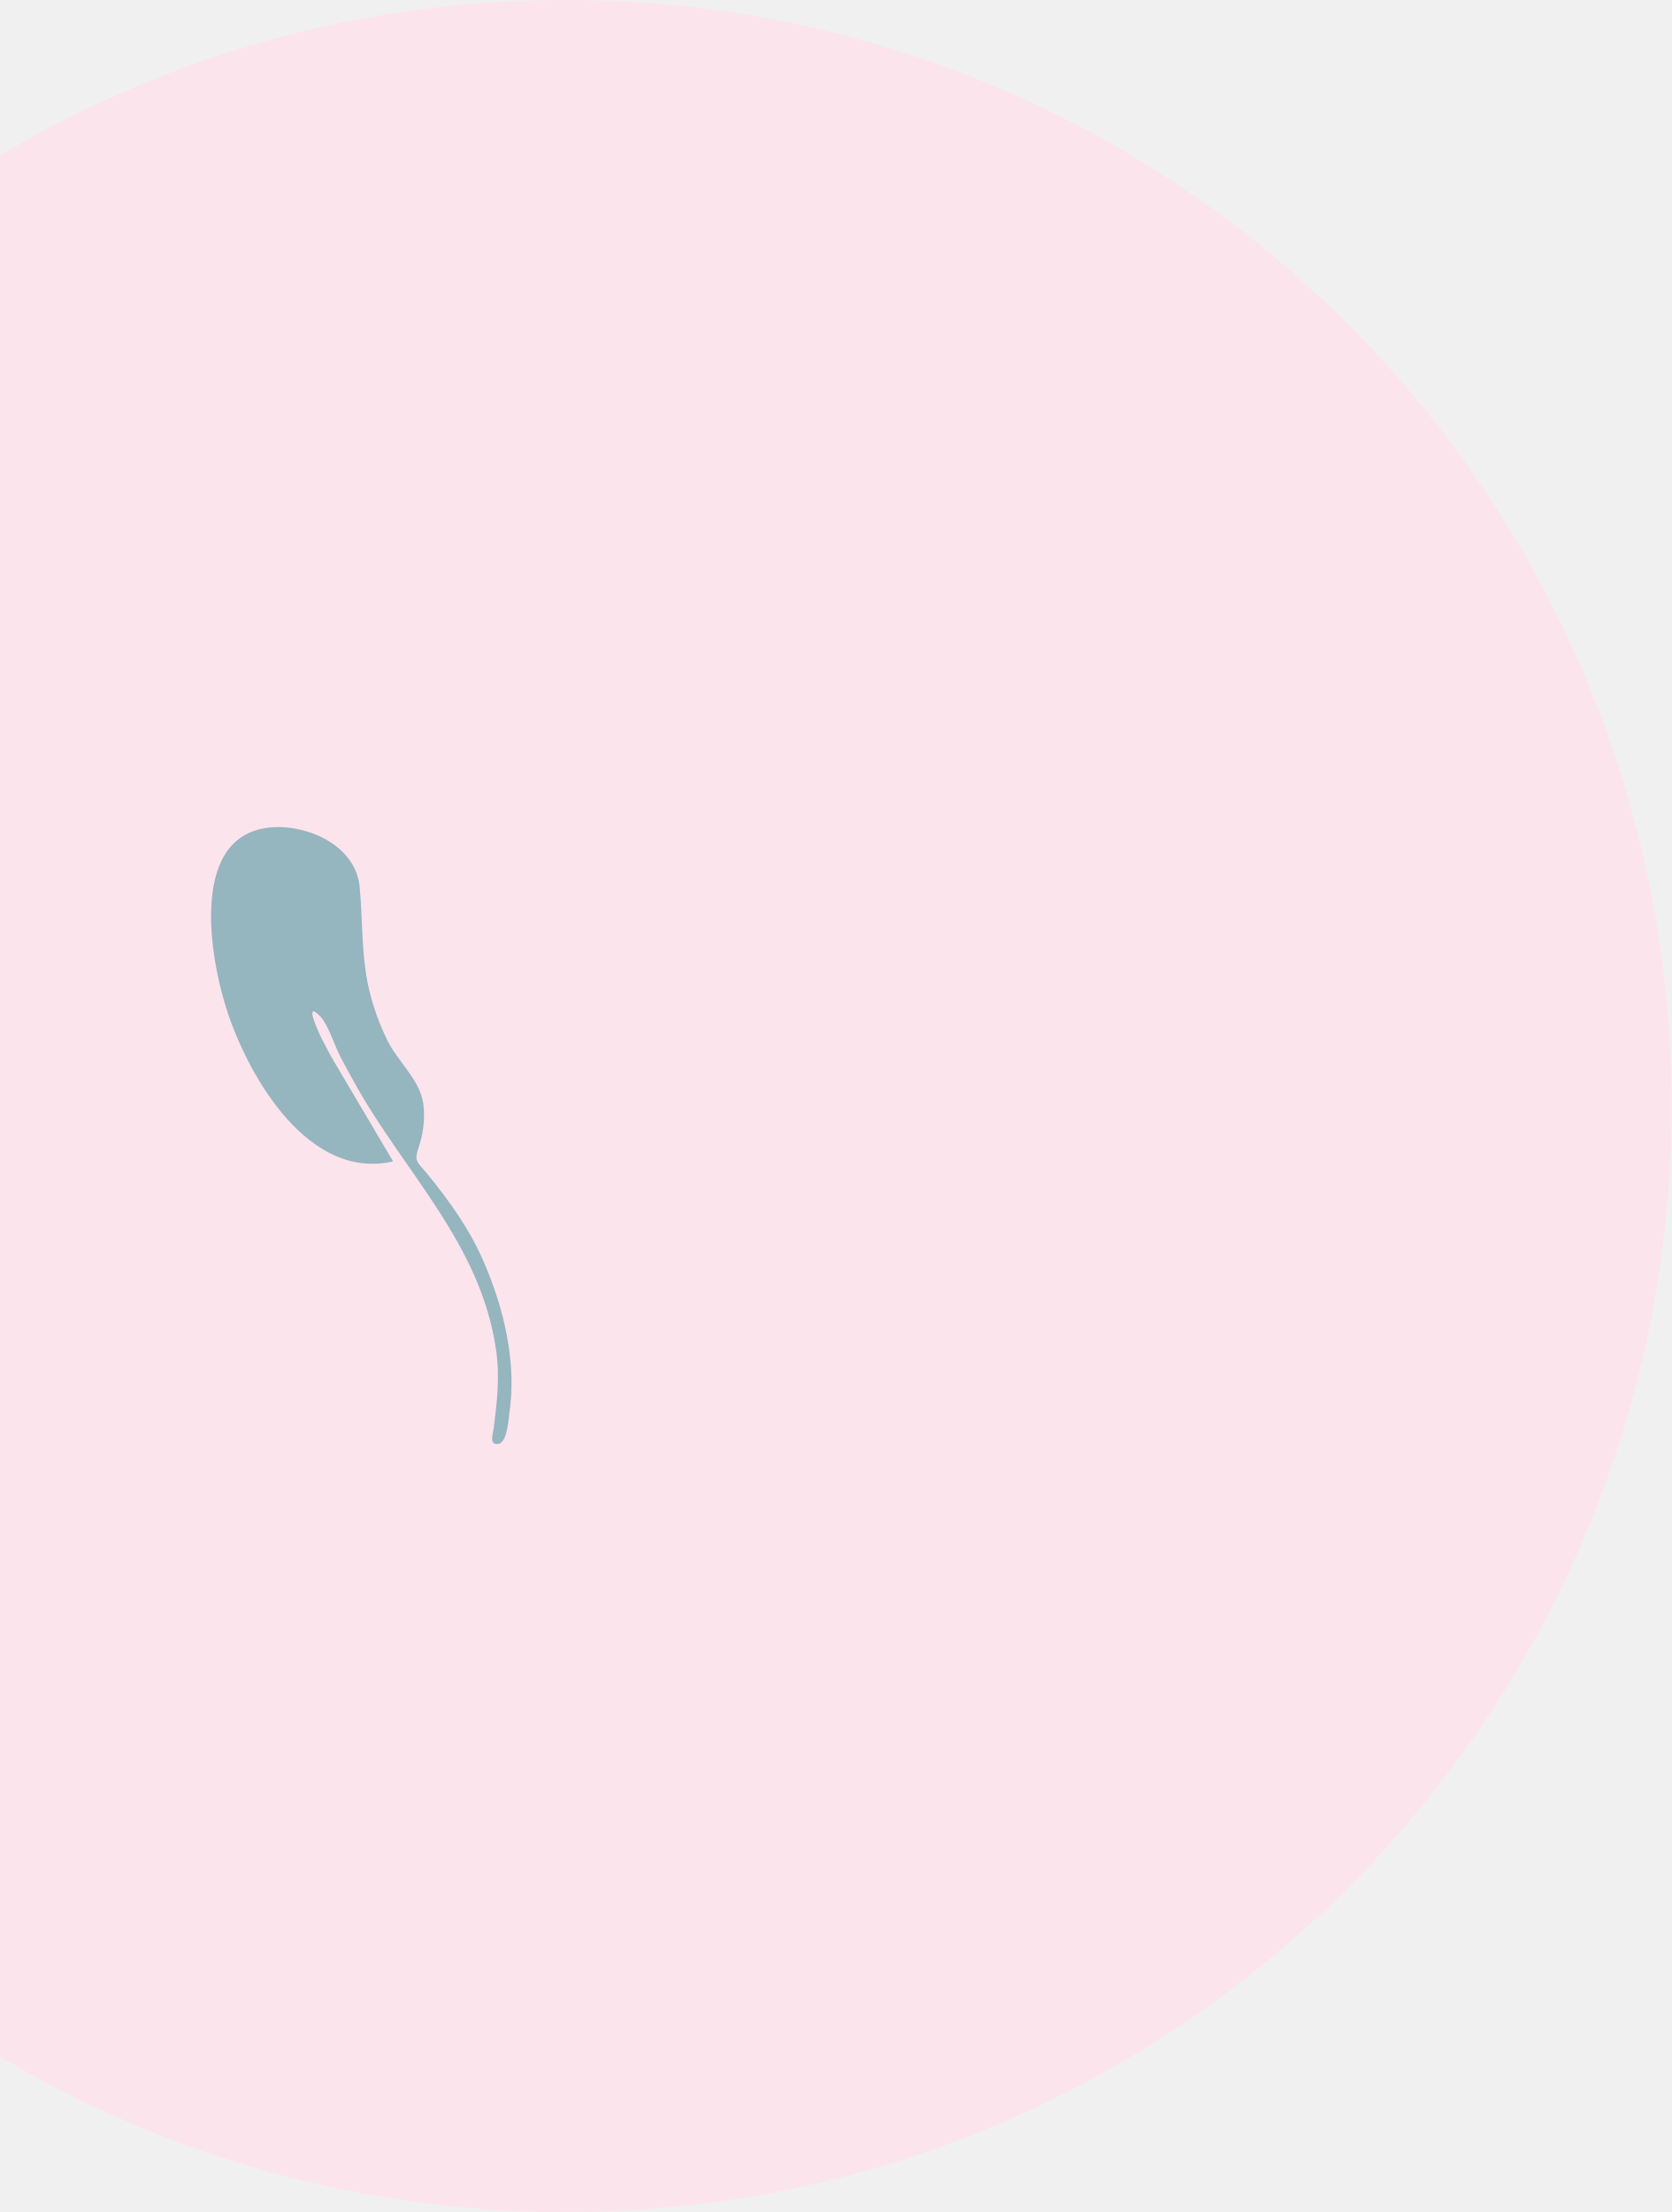
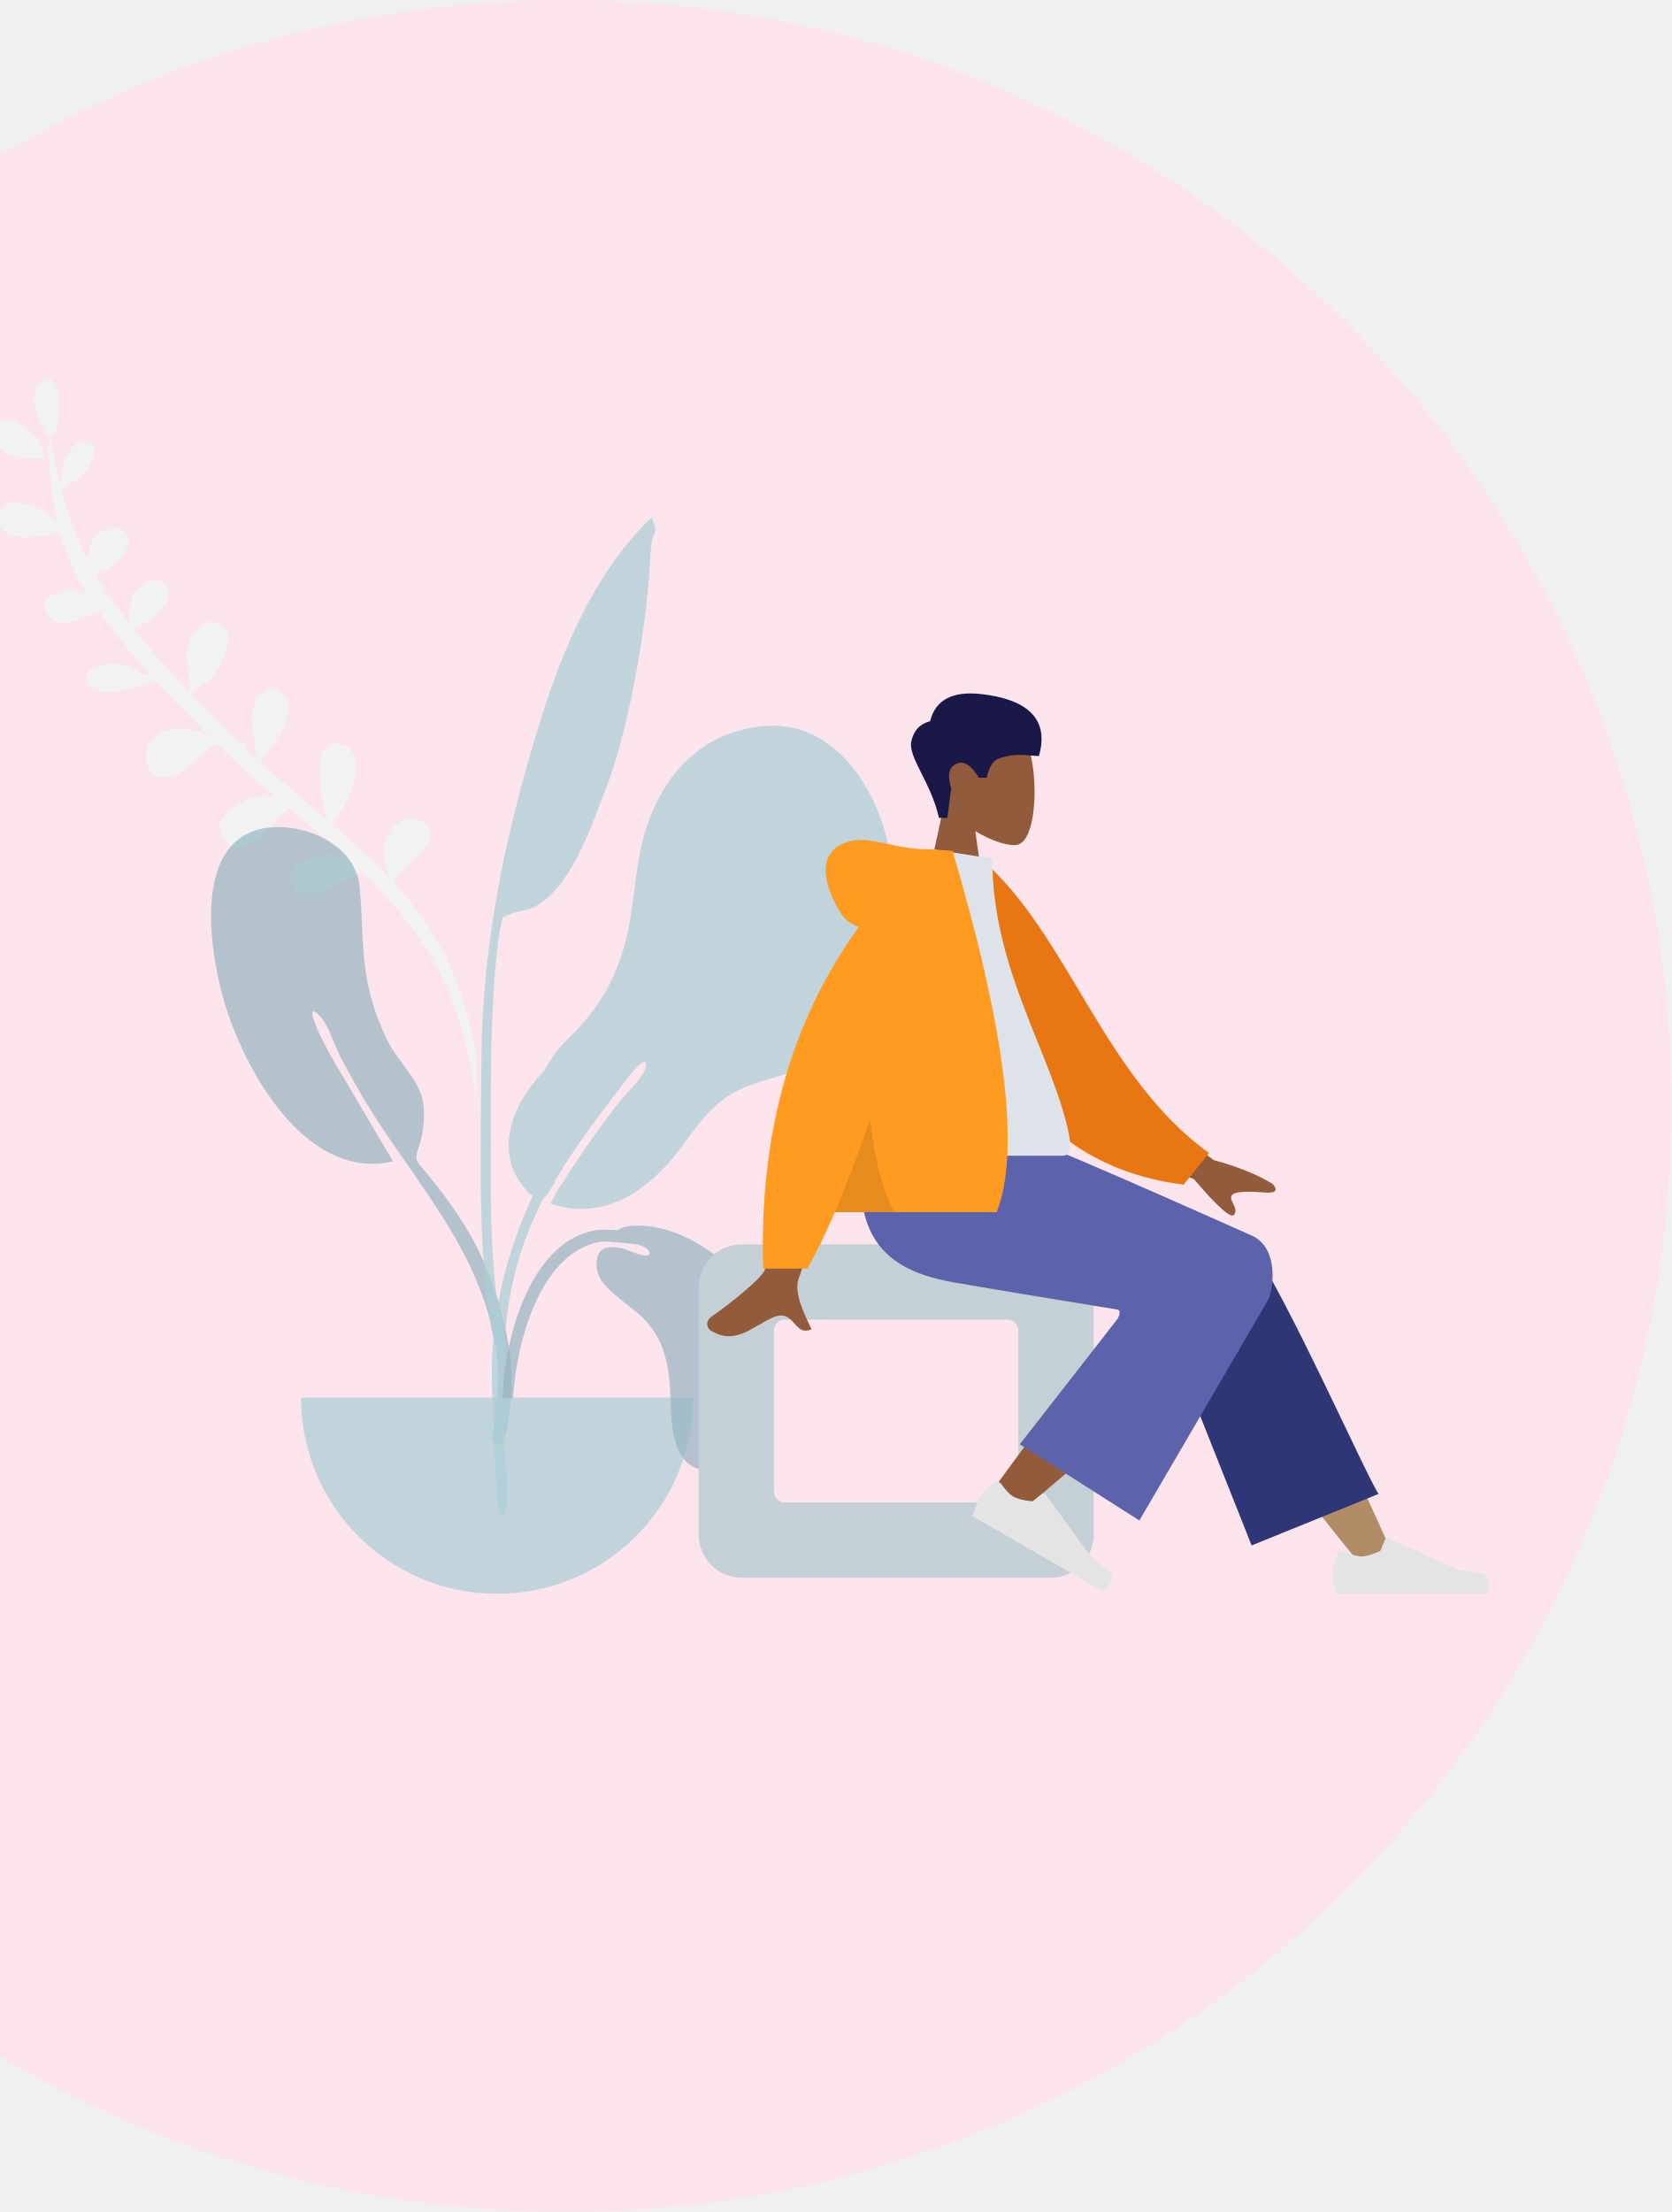
<svg xmlns="http://www.w3.org/2000/svg" width="622" height="823" viewBox="0 0 622 823" fill="none">
  <circle cx="210.5" cy="411.5" r="411.5" fill="#FCE4EC" />
-   <path opacity="0.7" fill-rule="evenodd" clip-rule="evenodd" d="M101.822 307.77C115.474 307.062 132.359 315.031 133.815 329.871C134.873 340.653 134.546 351.405 136.183 362.172C137.492 370.776 140.261 379.036 144.038 386.874C147.67 394.411 155.203 400.827 157.162 408.879C158.411 414.01 157.712 421.227 155.99 426.245C153.896 432.347 155.009 431.865 159.182 436.985C167.359 447.018 174.723 457.307 179.93 469.29C187.43 486.55 192.348 506.725 189.564 525.618C189.21 528.017 188.79 536.627 185.486 537.229C181.796 537.902 183.522 532.978 183.719 531.387C184.974 521.238 186.089 512.367 184.575 502.059C178.732 462.288 150.201 436.085 131.623 402.331C130.602 400.59 128.446 396.445 126.947 393.711C124.58 389.393 122.201 381.179 118.997 377.977C112.963 371.947 118.511 384.071 119.686 386.385C121.173 389.313 122.808 392.425 124.332 394.99C131.302 406.882 139.082 419.862 146.28 432.121C115.147 439.214 93.221 401.785 84.866 377.178C77.982 356.905 69.746 309.505 101.822 307.77Z" fill="#69A1AC" />
+   <g clip-path="url(#clip0)">
+     <path fill-rule="evenodd" clip-rule="evenodd" d="M6.201 157.142C1.285 154.705 -5.268 157.532 -2.534 163.975C0.394 170.876 11.22 170.961 17.335 170.824C16.723 170.792 14.752 164.464 14.078 163.508C12.088 160.688 9.223 158.643 6.201 157.142ZM62.839 280.859C64.079 281.919 62.94 280.958 62.839 280.859V280.859ZM1.465 188.353C-1.411 190.552 -1.549 194.434 0.801 197.062C3.599 200.191 8.709 200.077 12.523 199.772C14.248 199.634 23.46 198.896 21.276 197.389C21.444 197.452 21.795 197.606 22.17 197.815C22.372 198.554 22.584 199.289 22.806 200.021C22.751 200.053 22.705 200.087 22.647 200.119C22.71 200.091 22.754 200.061 22.809 200.034C25.025 207.353 28.178 214.322 32.307 220.842C30.762 220.233 29.162 219.773 27.539 219.568C22.733 218.96 12.623 222.695 17.999 229.093C23.154 235.227 31.178 228.646 37.028 227.739C42.702 235.658 48.958 243.247 55.514 250.583C55.113 250.709 54.76 250.971 54.558 251.379C51.928 250.045 49.187 248.136 46.753 247.619C43.24 246.874 36.038 246.423 33.383 249.567C30.117 253.433 33.618 256.573 37.475 257.315C43.069 258.39 50.392 255.657 55.775 253.81C56.391 253.919 57.063 253.739 57.464 253.247C57.583 253.208 57.702 253.169 57.818 253.132C64.457 260.432 71.351 267.491 78.202 274.395C78.129 274.391 78.056 274.387 77.98 274.383C76.193 273.211 74.276 272.249 72.198 271.745C67.391 270.574 61.735 270.568 57.835 274.046C53.949 277.509 52.572 283.566 56.592 287.455C64.639 295.239 76.494 277.49 80.552 276.749C87.515 283.692 94.877 290.179 102.355 296.534C101.506 296.276 100.635 296.086 99.735 296C92.402 295.298 75.191 304.288 84.19 313.133C92.032 320.84 101.109 306.005 107.428 300.817C114.475 306.741 121.56 312.624 128.446 318.737C124.69 317.74 121.061 317.593 117.035 318.809C112.869 320.07 106.146 323.216 108.78 328.84C111.459 334.56 119.531 331.957 123.735 330.141C126.029 329.151 130.626 325.808 134.663 324.4C145.651 334.774 155.169 346.2 162.375 359.661C166.873 368.065 170.287 377.044 172.69 386.273C174.223 392.163 177.245 402.056 176.64 409.723C179.524 394.377 174.31 375.946 168.693 362.229C163.529 349.616 155.8 338.543 146.747 328.576C149.019 321.743 168.14 311.888 156.709 305.54C150.639 302.184 144.422 307.753 143.095 313.652C142.183 317.705 143.572 322.798 145.046 326.733C142.198 323.694 139.237 320.754 136.187 317.911C131.971 313.982 127.654 310.166 123.295 306.399C130.477 299.652 137.274 280.364 127.645 277.21C113.425 272.565 120.272 298.874 121.264 303.806C121.546 303.822 121.765 303.737 121.927 303.555C121.847 304.006 121.754 304.489 121.641 304.976C113.3 297.803 104.835 290.772 96.648 283.428C97.386 282.883 98.558 280.8 99.48 279.691C101.56 277.192 103.549 274.581 105.004 271.657C107.301 267.037 109.516 259.666 103.427 256.949C96.805 253.988 93.658 262.323 93.611 267.296C93.58 270.735 94.517 274.002 95.004 277.373C95.157 278.424 94.57 283.163 96.002 281.125C95.934 281.876 95.925 282.421 95.958 282.807C94.489 281.482 93.03 280.142 91.581 278.793C91.648 278.623 91.698 278.437 91.709 278.222C91.787 276.739 90.295 276.168 89.249 276.602C87.337 274.785 85.443 272.945 83.584 271.069C79.642 267.093 75.643 263.004 71.672 258.828C72.534 258.087 72.191 257.062 72.997 256.277C73.801 255.493 75.386 255.059 76.332 254.331C78.711 252.498 80.684 249.828 82.11 247.2C84.466 242.858 87.51 233.75 80.629 231.681C73.536 229.544 69.935 238.312 69.479 243.794C69.39 244.856 70.186 254.424 70.794 257.899C63.446 250.138 56.219 242.085 49.672 233.892C51.657 233.874 57.285 229.806 58.423 228.696C61.2 225.989 65.613 220.008 60.746 216.842C56.418 214.035 51.083 218.101 49.233 222.053C48.928 222.704 47.856 228.761 47.772 231.479C45.062 228.004 42.477 224.51 40.072 221.004C38.468 218.673 36.969 216.28 35.567 213.837C35.904 213.646 36.222 213.312 36.522 212.897C43.74 211.672 52.943 200.41 44.464 196.491C40.428 194.628 36.05 198.474 34.072 201.623C33.667 202.267 33.011 205.506 32.477 208.061C28.442 199.967 25.359 191.397 23.013 182.611C23.641 182.455 24.173 181.975 24.244 181.149C27.748 179.151 30.515 177.488 32.962 173.646C34.481 171.26 37.218 165.808 32.753 164.484C26.942 162.76 23.291 171.636 22.816 176.008C22.76 176.516 22.762 177.992 22.781 179.344C22.58 179.317 22.376 179.32 22.176 179.355C20.841 173.915 19.776 168.404 18.928 162.885C22.1 161.864 22.649 145.206 20.537 142.834C15.816 137.523 12.486 145.195 12.738 149.249C13.036 154.03 15.202 158.38 17.782 162.239C18.059 162.648 17.98 162.628 18.051 162.059C18.091 162.34 18.185 162.548 18.325 162.698C18.192 165.215 17.932 167.792 18.057 170.019C18.414 176.396 19.157 182.811 20.235 189.106C20.498 190.637 20.798 192.156 21.135 193.661C18.586 191.489 15.148 189.559 13.803 188.956C10.312 187.391 4.933 185.702 1.465 188.353ZM177.05 409.745C176.888 411.968 176.486 414.005 175.737 415.684C176.299 413.772 176.73 411.785 177.05 409.745Z" fill="#F2F2F2" />
+     <g opacity="0.7">
+       <path opacity="0.7" fill-rule="evenodd" clip-rule="evenodd" d="M101.822 307.77C115.474 307.062 132.359 315.031 133.815 329.871C134.873 340.653 134.546 351.405 136.183 362.172C137.492 370.776 140.261 379.036 144.038 386.874C147.67 394.411 155.203 400.827 157.162 408.879C158.411 414.01 157.712 421.227 155.99 426.245C153.896 432.347 155.009 431.865 159.182 436.985C167.359 447.018 174.723 457.307 179.93 469.29C187.43 486.55 192.348 506.725 189.564 525.618C189.21 528.017 188.79 536.627 185.486 537.229C181.796 537.902 183.522 532.978 183.719 531.387C184.974 521.238 186.089 512.367 184.575 502.059C178.732 462.288 150.201 436.085 131.623 402.331C130.602 400.59 128.446 396.445 126.947 393.711C124.58 389.393 122.201 381.179 118.997 377.977C112.963 371.947 118.511 384.071 119.686 386.385C121.173 389.313 122.808 392.425 124.332 394.99C131.302 406.882 139.082 419.862 146.28 432.121C115.147 439.214 93.221 401.785 84.866 377.178C77.982 356.905 69.746 309.505 101.822 307.77Z" fill="#69A1AC" />
+       <path opacity="0.7" fill-rule="evenodd" clip-rule="evenodd" d="M284.805 270.121C261.983 271.932 247.331 286.992 240.511 308.056C236.835 319.407 236.413 331.068 234.37 342.734C231.298 360.284 224.686 373.585 211.764 386.089C207.762 389.961 204.812 393.937 202.716 398.191C198.554 402.438 194.931 407.244 192.269 413.12C188.869 420.624 187.907 429.628 191.832 437.109C192.888 439.121 195.521 443.158 198.25 444.992C188.033 466.752 182.415 490.584 183.048 514.386C183.431 528.753 184.132 543.127 184.951 557.477C185.171 561.33 186.426 567.693 188.31 561.231C190.035 555.32 187.872 546.041 187.672 539.867C186.698 509.786 185.866 482.435 198.248 454.331C199.547 451.385 200.924 448.463 202.357 445.565C202.442 445.516 202.52 445.457 202.599 445.4C202.653 445.442 202.703 445.487 202.758 445.529C202.849 445.365 202.975 445.171 203.121 444.954C203.532 444.529 203.891 443.993 204.233 443.395C205.331 441.873 206.574 440.084 206.581 439.105C206.581 439.098 206.577 439.086 206.577 439.078C214.242 426.565 223.022 414.742 231.991 403.149C231.923 403.234 241.718 389.897 240.204 397.272C239.474 400.827 232.269 407.595 229.359 411.36C222.922 419.735 215.363 430.348 209.082 440.61C208.237 441.096 207.043 443.48 206.179 445.257C205.702 446.157 205.257 447.064 204.82 447.855C227.077 455.208 244.39 440.396 256.196 423.168C256.21 423.147 256.223 423.126 256.236 423.106C259.829 418.346 263.509 413.619 268.107 409.856C275.777 403.576 283.992 402.468 293.036 399.378C317.7 390.951 328.186 358.987 331.516 335.27C335.274 308.513 316.894 267.483 284.805 270.121Z" fill="#89C5CC" />
+       <path opacity="0.7" fill-rule="evenodd" clip-rule="evenodd" d="M239.723 195.19C216.299 219.569 204.982 253.383 196.022 285.172C186.014 320.676 179.403 356.728 179.149 393.642C178.983 417.895 178.323 442.299 179.739 466.523C180.241 475.126 181.099 483.745 182.462 492.255C182.575 492.955 185.626 511.958 188.545 507.53C190.205 505.012 185.417 487.817 185.056 484.953C183.021 468.822 182.548 452.573 182.647 436.326C182.81 409.575 182.021 382.962 184.733 356.31C185.137 352.33 185.457 348.151 186.402 344.258C187.406 340.119 186.127 341.926 189.396 340.287C192.573 338.694 196.498 338.922 199.794 336.924C212.866 328.997 219.553 308.635 224.758 295.275C230.711 279.998 234.329 263.706 237.219 247.628C239.341 235.816 240.858 224.075 241.716 212.11C241.987 208.339 242.003 204.396 242.744 200.688C242.944 199.688 243.945 197.919 243.909 197.033C243.832 195.158 242.701 194.056 242.608 192.481C241.627 193.363 240.665 194.267 239.723 195.19Z" fill="#89C5CC" />
+       <path opacity="0.7" fill-rule="evenodd" clip-rule="evenodd" d="M112 520C112 560.317 144.683 593 185 593C225.317 593 258 560.317 258 520" fill="#89C5CC" />
+       <path opacity="0.7" fill-rule="evenodd" clip-rule="evenodd" d="M190.857 520.232H187C187.268 515.393 187.621 510.562 188.43 505.776C191.525 487.473 201.2 460.591 222.42 457.62C223.203 457.51 226.083 457.491 229.571 457.696C231.224 456.772 233.076 456.213 235.028 456.085C253.095 454.753 273.271 469.329 281.986 484.497C289.012 496.726 287.828 512.785 283.489 525.778C280.583 534.476 274.241 546.878 263.665 546.999C250.433 547.15 249.795 530.796 249.539 521.236C249.199 508.525 247.593 497.453 237.577 488.789C235.243 486.771 232.692 484.995 230.334 483.005C226.642 479.89 222.562 476.7 222.086 471.546C221.43 464.436 225.443 463.156 231.571 464.477C232.616 464.702 243.139 469.424 241.581 465.692C241.105 464.552 239.368 463.648 237.175 462.971C231.501 462.354 224.734 461.638 222.787 462.066C201.792 466.672 193.617 495.755 191.446 514.233C191.212 516.227 191.023 518.228 190.857 520.232Z" fill="#69A1AC" />
+     </g>
+   </g>
+   <path fill-rule="evenodd" clip-rule="evenodd" d="M351.262 299.49C346.654 294.081 343.536 287.453 344.057 280.025C345.558 258.625 375.349 263.333 381.143 274.134C386.938 284.935 386.25 312.333 378.76 314.263C375.774 315.033 369.411 313.147 362.935 309.244L367 338H343L351.262 299.49Z" fill="#915B3C" />
+   <path fill-rule="evenodd" clip-rule="evenodd" d="M349.418 304.308C346.406 290.906 337.825 281.771 339.135 275.782C340.009 271.789 342.338 269.305 346.121 268.332C348.078 260.416 354.39 257.048 365.056 258.23C381.055 260.004 390.819 266.648 386.602 281.268C382.726 281.268 378.046 279.866 371.576 282.268C369.522 283.03 368.054 285.393 367.17 289.358H364.246C361.408 284.653 358.609 282.924 355.851 284.171C353.092 285.418 352.465 288.447 353.97 293.259L352.529 304.308H349.418Z" fill="#191847" />
+   <path fill-rule="evenodd" clip-rule="evenodd" d="M276 463H391C399.837 463 407 470.163 407 479V571C407 579.837 399.837 587 391 587H276C267.163 587 260 579.837 260 571V479C260 470.163 267.163 463 276 463ZM292 491C289.791 491 288 492.791 288 495V555C288 557.209 289.791 559 292 559H375C377.209 559 379 557.209 379 555V495C379 492.791 377.209 491 375 491H292Z" fill="#C5CFD6" />
+   <path fill-rule="evenodd" clip-rule="evenodd" d="M506.159 582C486.443 557.924 473.103 540.075 466.138 528.454C454.213 508.555 444.453 490.848 441.373 484.084C434.028 467.955 458.282 460.403 463.771 467.926C472.079 479.312 489.822 515.143 517 575.417L506.159 582Z" fill="#B28B67" />
+   <path fill-rule="evenodd" clip-rule="evenodd" d="M465.758 575L429.065 482.637C421.217 465.8 459.116 454.732 464.883 462.568C477.977 480.357 509.099 550.534 513 555.834L465.758 575Z" fill="#2F3676" />
+   <path fill-rule="evenodd" clip-rule="evenodd" d="M368.033 556.477C375.181 546.051 401.179 510.974 415.339 496.461C419.408 492.291 423.379 488.288 427.134 484.557C438.296 473.47 460.524 492.106 449.382 502.205C421.635 527.355 381.151 561.307 377.769 564.334C373.028 568.577 363.541 563.029 368.033 556.477Z" fill="#915B3C" />
+   <path fill-rule="evenodd" clip-rule="evenodd" d="M369.705 551.767C367.242 553.794 365.641 555.45 364.899 556.734C363.998 558.296 362.942 560.725 361.733 564.021C363.544 565.067 379.826 574.467 410.578 592.222C414.27 588.759 414.845 586.07 412.304 584.157C409.762 582.243 407.665 580.629 406.012 579.315L389.152 556.087C388.828 555.64 388.202 555.54 387.756 555.865C387.748 555.87 387.74 555.876 387.733 555.882L384.23 558.579C381.016 558.299 378.618 557.702 377.035 556.788C375.749 556.045 374.273 554.501 372.607 552.154L372.607 552.154C371.967 551.253 370.719 551.041 369.818 551.681C369.779 551.708 369.741 551.737 369.705 551.767Z" fill="#E4E4E4" />
+   <path fill-rule="evenodd" clip-rule="evenodd" d="M497.678 578.402C496.559 581.388 496 583.623 496 585.106C496 586.909 496.3 589.54 496.901 593C498.993 593 517.794 593 553.303 593C554.769 588.155 553.923 585.539 550.765 585.152C547.607 584.766 544.984 584.417 542.895 584.106L516.68 572.419C516.176 572.194 515.584 572.421 515.359 572.925C515.356 572.934 515.352 572.942 515.348 572.951L513.663 577.039C510.74 578.403 508.364 579.085 506.537 579.085C505.052 579.085 503.001 578.485 500.384 577.285L500.384 577.285C499.38 576.825 498.193 577.266 497.733 578.27C497.713 578.313 497.695 578.357 497.678 578.402Z" fill="#E4E4E4" />
+   <path fill-rule="evenodd" clip-rule="evenodd" d="M415.862 487.25C385.365 482.282 364.938 478.884 354.581 477.058C325.057 471.852 316.448 455.965 321.538 421.302H375.934C383.133 423.381 413.21 436.237 466.168 459.872C475.696 464.602 473.921 478.548 472.18 483.142C472.109 483.329 456.046 510.853 423.992 565.713L379.494 537.365L415.946 490.59C416.908 488.651 416.88 487.538 415.862 487.25Z" fill="#5C63AB" />
+   <path fill-rule="evenodd" clip-rule="evenodd" d="M419.781 408.211L451.679 431.635C460.331 433.97 467.559 436.874 473.364 440.349C474.735 441.598 476.392 444.128 470.705 443.691C465.019 443.254 459.018 443.049 458.233 444.989C457.449 446.929 460.89 449.248 459.304 451.865C458.246 453.61 453.251 449.235 444.317 438.741L412.73 425.642L419.781 408.211ZM297.308 409.02L318.205 409.102C305.302 450.756 298.336 472.857 297.308 475.406C294.994 481.14 299.891 489.874 301.985 494.567C295.165 497.619 295.891 486.317 287.288 490.319C279.435 493.973 273.462 500.592 264.389 494.994C263.274 494.306 262.051 491.715 265.005 489.69C272.362 484.645 282.965 475.815 284.398 472.908C286.352 468.945 290.655 447.649 297.308 409.02Z" fill="#915B3C" />
+   <path fill-rule="evenodd" clip-rule="evenodd" d="M356.695 321.332L365.342 319.849C397.425 347.564 410.603 400.809 449.93 429.015L440.464 440.748C372.24 432.3 355.33 367.355 356.695 321.332Z" fill="#E87613" />
+   <path fill-rule="evenodd" clip-rule="evenodd" d="M319 430C353.672 430 379.176 430 395.511 430C399.008 430 398.349 424.952 397.843 422.404C392.011 393.004 369.241 361.312 369.241 319.461L347.172 316C328.917 345.358 322.605 381.505 319 430Z" fill="#DDE3E9" />
+   <path fill-rule="evenodd" clip-rule="evenodd" d="M319.615 344.858C316.41 343.937 313.871 341.788 312 338.411C303.934 323.856 306.847 315.842 315.467 313.208C324.088 310.574 331.775 316 345.51 316C346.257 316 346.941 316.047 347.563 316.14L354.472 316.535C374.294 383.715 379.761 428.537 370.872 451H310.652C307.084 459.32 303.67 466.32 300.409 472H284C282.456 422.067 294.327 379.686 319.615 344.858Z" fill="#FF9B21" />
+   <path fill-rule="evenodd" clip-rule="evenodd" d="M323.765 416.498C325.659 432.344 328.737 443.845 333 451H310.652C314.814 441.295 319.185 429.794 323.765 416.498Z" fill="black" fill-opacity="0.1" />
+   <defs>
+     <clipPath id="clip0">
+       <rect width="336" height="452" fill="white" transform="translate(-4 141)" />
+     </clipPath>
+   </defs>
</svg>
